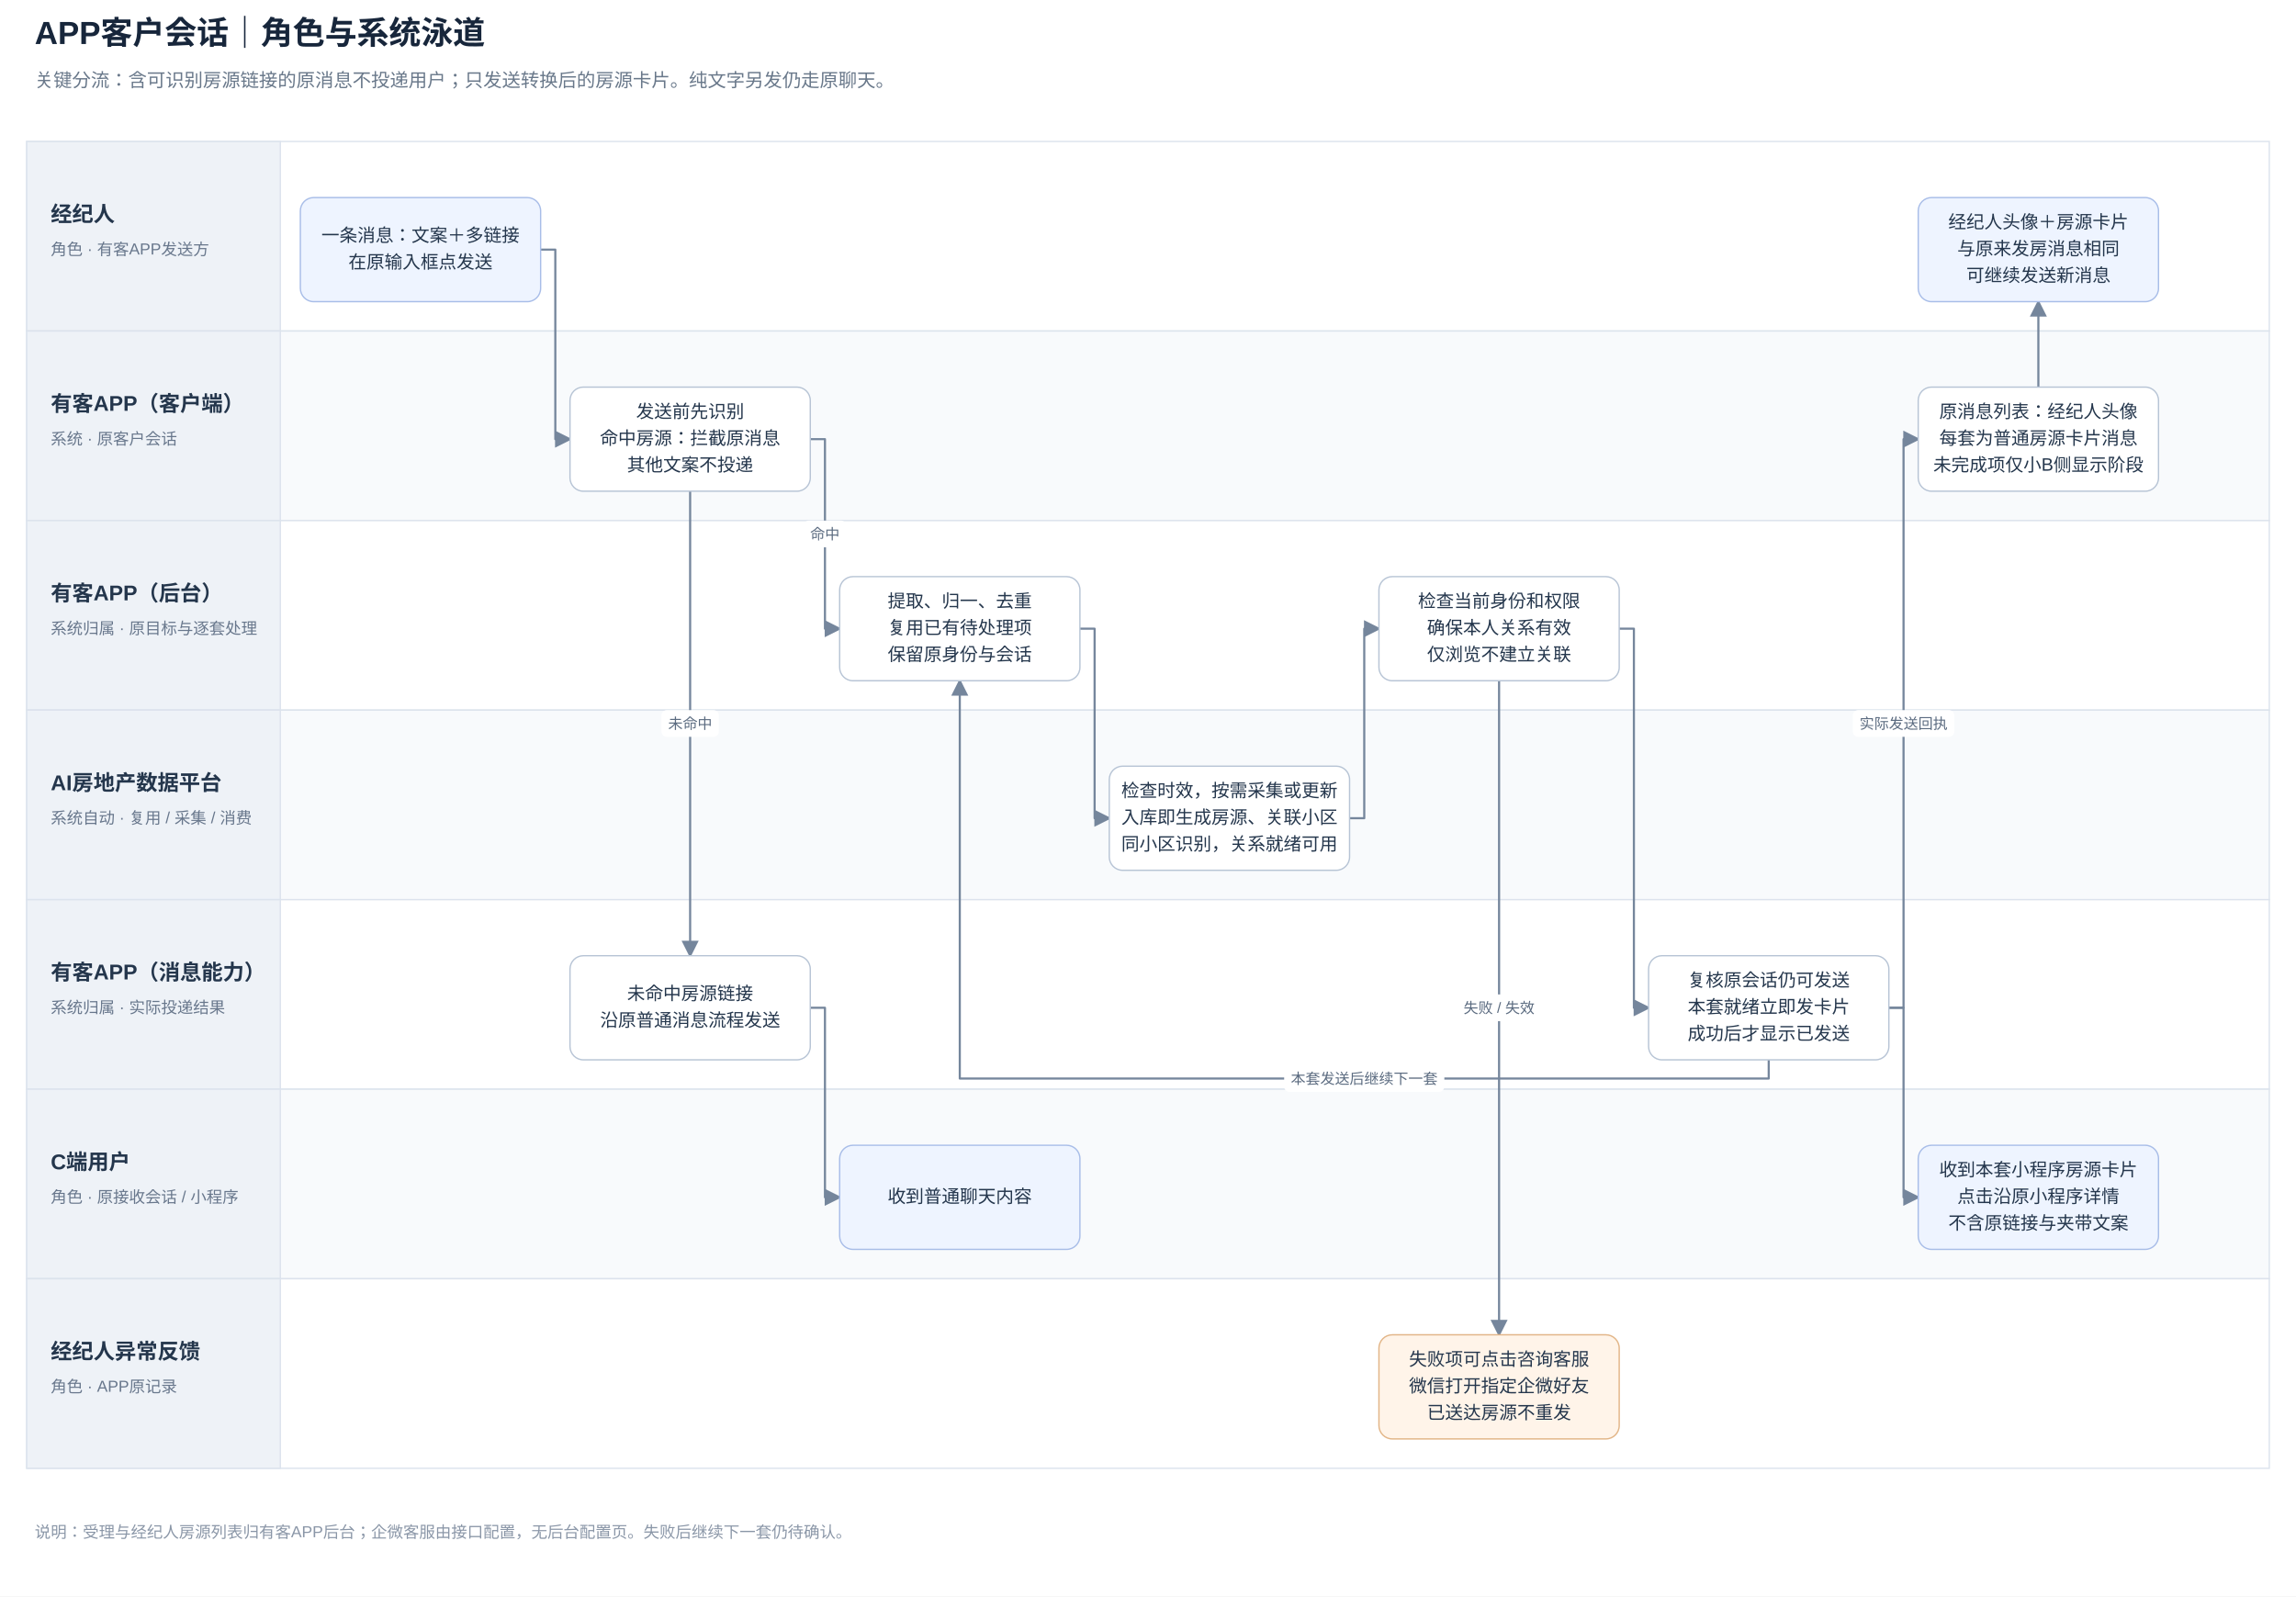
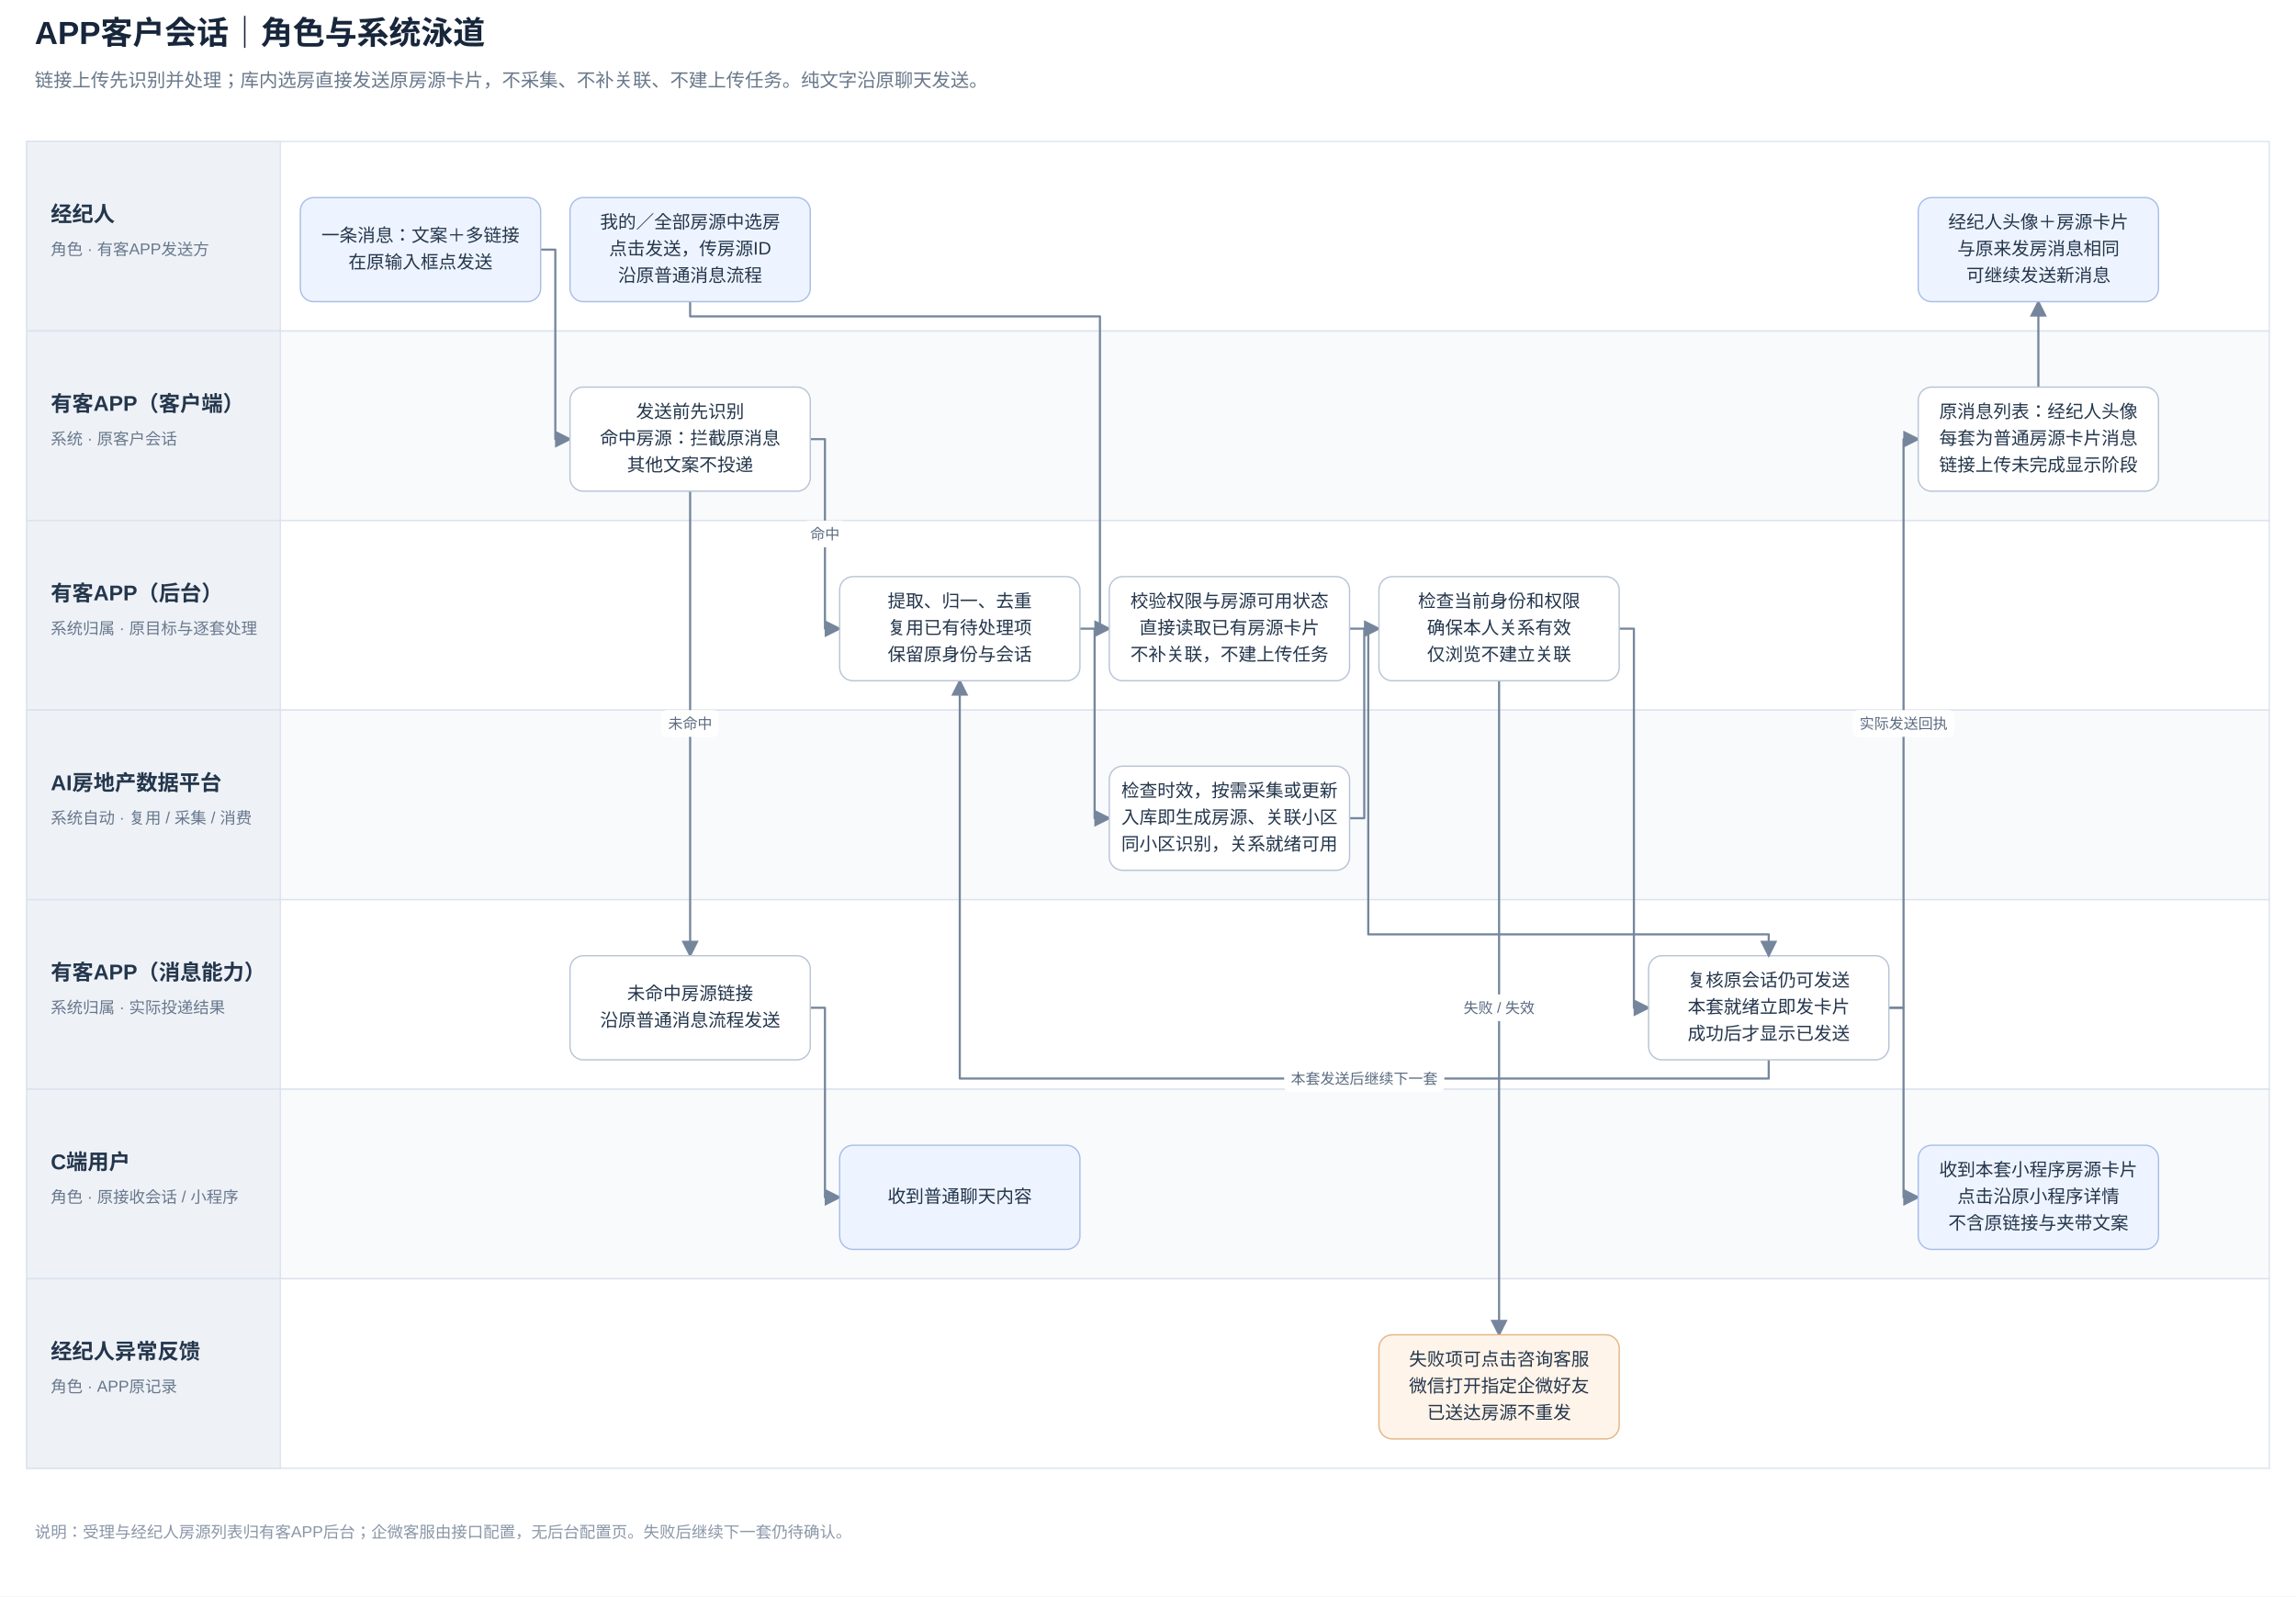
<svg xmlns="http://www.w3.org/2000/svg" style="font-family:PingFang SC,Microsoft YaHei,Arial,sans-serif" width="1720" height="1196" viewBox="0 0 1720 1196">
  <defs>
    <marker id="arrow-app-chat" markerWidth="8" markerHeight="8" refX="7" refY="4" orient="auto">
      <path d="M0,0 L8,4 L0,8 Z" fill="#75869c" />
    </marker>
  </defs>
  <rect width="100%" height="100%" fill="#fff" />
  <text x="26" y="33" font-size="24" font-weight="650" fill="#17263b">APP客户会话｜角色与系统泳道</text>
-   <text x="26" y="65" font-size="14" fill="#69788a">关键分流：含可识别房源链接的原消息不投递用户；只发送转换后的房源卡片。纯文字另发仍走原聊天。</text>
+   <text x="26" y="65" font-size="14" fill="#69788a">链接上传先识别并处理；库内选房直接发送原房源卡片，不采集、不补关联、不建上传任务。纯文字沿原聊天发送。</text>
  <rect x="20" y="106" width="1680" height="142" fill="#ffffff" stroke="#dce3ed" />
  <rect x="20" y="106" width="190" height="142" fill="#eef2f7" stroke="#dce3ed" />
  <text x="38" y="166" font-size="16" font-weight="650" fill="#24364c">经纪人</text>
  <text x="38" y="191" font-size="12" font-weight="400" fill="#68778c">角色 · 有客APP发送方</text>
  <rect x="20" y="248" width="1680" height="142" fill="#f8fafc" stroke="#dce3ed" />
  <rect x="20" y="248" width="190" height="142" fill="#eef2f7" stroke="#dce3ed" />
  <text x="38" y="308" font-size="16" font-weight="650" fill="#24364c">有客APP（客户端）</text>
  <text x="38" y="333" font-size="12" font-weight="400" fill="#68778c">系统 · 原客户会话</text>
  <rect x="20" y="390" width="1680" height="142" fill="#ffffff" stroke="#dce3ed" />
  <rect x="20" y="390" width="190" height="142" fill="#eef2f7" stroke="#dce3ed" />
  <text x="38" y="450" font-size="16" font-weight="650" fill="#24364c">有客APP（后台）</text>
  <text x="38" y="475" font-size="12" font-weight="400" fill="#68778c">系统归属 · 原目标与逐套处理</text>
  <rect x="20" y="532" width="1680" height="142" fill="#f8fafc" stroke="#dce3ed" />
  <rect x="20" y="532" width="190" height="142" fill="#eef2f7" stroke="#dce3ed" />
  <text x="38" y="592" font-size="16" font-weight="650" fill="#24364c">AI房地产数据平台</text>
  <text x="38" y="617" font-size="12" font-weight="400" fill="#68778c">系统自动 · 复用 / 采集 / 消费</text>
  <rect x="20" y="674" width="1680" height="142" fill="#ffffff" stroke="#dce3ed" />
  <rect x="20" y="674" width="190" height="142" fill="#eef2f7" stroke="#dce3ed" />
  <text x="38" y="734" font-size="16" font-weight="650" fill="#24364c">有客APP（消息能力）</text>
  <text x="38" y="759" font-size="12" font-weight="400" fill="#68778c">系统归属 · 实际投递结果</text>
  <rect x="20" y="816" width="1680" height="142" fill="#f8fafc" stroke="#dce3ed" />
  <rect x="20" y="816" width="190" height="142" fill="#eef2f7" stroke="#dce3ed" />
  <text x="38" y="876" font-size="16" font-weight="650" fill="#24364c">C端用户</text>
  <text x="38" y="901" font-size="12" font-weight="400" fill="#68778c">角色 · 原接收会话 / 小程序</text>
  <rect x="20" y="958" width="1680" height="142" fill="#ffffff" stroke="#dce3ed" />
  <rect x="20" y="958" width="190" height="142" fill="#eef2f7" stroke="#dce3ed" />
  <text x="38" y="1018" font-size="16" font-weight="650" fill="#24364c">经纪人异常反馈</text>
  <text x="38" y="1043" font-size="12" font-weight="400" fill="#68778c">角色 · APP原记录</text>
  <polyline points="405,187 416,187 416,329 427,329" fill="none" stroke="#75869c" stroke-width="1.6" stroke-linejoin="round" marker-end="url(#arrow-app-chat)" />
  <polyline points="607,329 618,329 618,471 629,471" fill="none" stroke="#75869c" stroke-width="1.6" stroke-linejoin="round" marker-end="url(#arrow-app-chat)" />
  <rect x="602" y="390" width="32" height="20" rx="4" fill="#fff" />
  <text x="618" y="404" text-anchor="middle" font-size="11" fill="#5b6b80">命中</text>
  <polyline points="809,471 820,471 820,613 831,613" fill="none" stroke="#75869c" stroke-width="1.6" stroke-linejoin="round" marker-end="url(#arrow-app-chat)" />
  <polyline points="1011,613 1022,613 1022,471 1033,471" fill="none" stroke="#75869c" stroke-width="1.6" stroke-linejoin="round" marker-end="url(#arrow-app-chat)" />
  <polyline points="1213,471 1224,471 1224,755 1235,755" fill="none" stroke="#75869c" stroke-width="1.6" stroke-linejoin="round" marker-end="url(#arrow-app-chat)" />
  <polyline points="1415,755 1426,755 1426,897 1437,897" fill="none" stroke="#75869c" stroke-width="1.6" stroke-linejoin="round" marker-end="url(#arrow-app-chat)" />
  <polyline points="1415,755 1426,755 1426,329 1437,329" fill="none" stroke="#75869c" stroke-width="1.6" stroke-linejoin="round" marker-end="url(#arrow-app-chat)" />
  <rect x="1388" y="532" width="76" height="20" rx="4" fill="#fff" />
  <text x="1426" y="546" text-anchor="middle" font-size="11" fill="#5b6b80">实际发送回执</text>
  <polyline points="1527,290 1527,226" fill="none" stroke="#75869c" stroke-width="1.6" stroke-linejoin="round" marker-end="url(#arrow-app-chat)" />
  <polyline points="517,368 517,716" fill="none" stroke="#75869c" stroke-width="1.6" stroke-linejoin="round" marker-end="url(#arrow-app-chat)" />
  <rect x="495.5" y="532" width="43" height="20" rx="4" fill="#fff" />
  <text x="517" y="546" text-anchor="middle" font-size="11" fill="#5b6b80">未命中</text>
  <polyline points="607,755 618,755 618,897 629,897" fill="none" stroke="#75869c" stroke-width="1.6" stroke-linejoin="round" marker-end="url(#arrow-app-chat)" />
  <polyline points="1123,510 1123,1000" fill="none" stroke="#75869c" stroke-width="1.6" stroke-linejoin="round" marker-end="url(#arrow-app-chat)" />
  <rect x="1079.5" y="745" width="87" height="20" rx="4" fill="#fff" />
  <text x="1123" y="759" text-anchor="middle" font-size="11" fill="#5b6b80">失败 / 失效</text>
  <polyline points="1325,794 1325,808 719,808 719,528 719,510" fill="none" stroke="#75869c" stroke-width="1.6" stroke-linejoin="round" marker-end="url(#arrow-app-chat)" />
  <rect x="962" y="798" width="120" height="20" rx="4" fill="#fff" />
  <text x="1022" y="812" text-anchor="middle" font-size="11" fill="#5b6b80">本套发送后继续下一套</text>
  <rect x="225" y="148" width="180" height="78" rx="10" fill="#eef4ff" stroke="#a8bde8" />
  <text x="315" y="181" text-anchor="middle" font-size="13.5" fill="#24364c">一条消息：文案＋多链接</text>
  <text x="315" y="201" text-anchor="middle" font-size="13.5" fill="#24364c">在原输入框点发送</text>
  <rect x="427" y="290" width="180" height="78" rx="10" fill="#fff" stroke="#b7c4d5" />
  <text x="517" y="313" text-anchor="middle" font-size="13.5" fill="#24364c">发送前先识别</text>
  <text x="517" y="333" text-anchor="middle" font-size="13.5" fill="#24364c">命中房源：拦截原消息</text>
  <text x="517" y="353" text-anchor="middle" font-size="13.5" fill="#24364c">其他文案不投递</text>
  <rect x="629" y="432" width="180" height="78" rx="10" fill="#fff" stroke="#b7c4d5" />
  <text x="719" y="455" text-anchor="middle" font-size="13.5" fill="#24364c">提取、归一、去重</text>
  <text x="719" y="475" text-anchor="middle" font-size="13.5" fill="#24364c">复用已有待处理项</text>
  <text x="719" y="495" text-anchor="middle" font-size="13.5" fill="#24364c">保留原身份与会话</text>
  <rect x="831" y="574" width="180" height="78" rx="10" fill="#fff" stroke="#b7c4d5" />
  <text x="921" y="597" text-anchor="middle" font-size="13.5" fill="#24364c">检查时效，按需采集或更新</text>
  <text x="921" y="617" text-anchor="middle" font-size="13.5" fill="#24364c">入库即生成房源、关联小区</text>
  <text x="921" y="637" text-anchor="middle" font-size="13.5" fill="#24364c">同小区识别，关系就绪可用</text>
  <rect x="1033" y="432" width="180" height="78" rx="10" fill="#fff" stroke="#b7c4d5" />
  <text x="1123" y="455" text-anchor="middle" font-size="13.5" fill="#24364c">检查当前身份和权限</text>
  <text x="1123" y="475" text-anchor="middle" font-size="13.5" fill="#24364c">确保本人关系有效</text>
  <text x="1123" y="495" text-anchor="middle" font-size="13.5" fill="#24364c">仅浏览不建立关联</text>
  <rect x="1235" y="716" width="180" height="78" rx="10" fill="#fff" stroke="#b7c4d5" />
  <text x="1325" y="739" text-anchor="middle" font-size="13.5" fill="#24364c">复核原会话仍可发送</text>
  <text x="1325" y="759" text-anchor="middle" font-size="13.5" fill="#24364c">本套就绪立即发卡片</text>
  <text x="1325" y="779" text-anchor="middle" font-size="13.5" fill="#24364c">成功后才显示已发送</text>
  <rect x="1437" y="858" width="180" height="78" rx="10" fill="#eef4ff" stroke="#a8bde8" />
  <text x="1527" y="881" text-anchor="middle" font-size="13.5" fill="#24364c">收到本套小程序房源卡片</text>
  <text x="1527" y="901" text-anchor="middle" font-size="13.5" fill="#24364c">点击沿原小程序详情</text>
  <text x="1527" y="921" text-anchor="middle" font-size="13.5" fill="#24364c">不含原链接与夹带文案</text>
  <rect x="1437" y="290" width="180" height="78" rx="10" fill="#fff" stroke="#b7c4d5" />
  <text x="1527" y="313" text-anchor="middle" font-size="13.5" fill="#24364c">原消息列表：经纪人头像</text>
  <text x="1527" y="333" text-anchor="middle" font-size="13.5" fill="#24364c">每套为普通房源卡片消息</text>
-   <text x="1527" y="353" text-anchor="middle" font-size="13.5" fill="#24364c">未完成项仅小B侧显示阶段</text>
+   <text x="1527" y="353" text-anchor="middle" font-size="13.5" fill="#24364c">链接上传未完成显示阶段</text>
  <rect x="1437" y="148" width="180" height="78" rx="10" fill="#eef4ff" stroke="#a8bde8" />
  <text x="1527" y="171" text-anchor="middle" font-size="13.5" fill="#24364c">经纪人头像＋房源卡片</text>
  <text x="1527" y="191" text-anchor="middle" font-size="13.5" fill="#24364c">与原来发房消息相同</text>
  <text x="1527" y="211" text-anchor="middle" font-size="13.5" fill="#24364c">可继续发送新消息</text>
  <rect x="427" y="716" width="180" height="78" rx="10" fill="#fff" stroke="#b7c4d5" />
  <text x="517" y="749" text-anchor="middle" font-size="13.5" fill="#24364c">未命中房源链接</text>
  <text x="517" y="769" text-anchor="middle" font-size="13.5" fill="#24364c">沿原普通消息流程发送</text>
  <rect x="629" y="858" width="180" height="78" rx="10" fill="#eef4ff" stroke="#a8bde8" />
  <text x="719" y="901" text-anchor="middle" font-size="13.5" fill="#24364c">收到普通聊天内容</text>
  <rect x="1033" y="1000" width="180" height="78" rx="10" fill="#fff4e9" stroke="#e2b587" />
  <text x="1123" y="1023" text-anchor="middle" font-size="13.5" fill="#24364c">失败项可点击咨询客服</text>
  <text x="1123" y="1043" text-anchor="middle" font-size="13.5" fill="#24364c">微信打开指定企微好友</text>
  <text x="1123" y="1063" text-anchor="middle" font-size="13.5" fill="#24364c">已送达房源不重发</text>
  <text x="26" y="1152" font-size="12" fill="#8a96a7">说明：受理与经纪人房源列表归有客APP后台；企微客服由接口配置，无后台配置页。失败后继续下一套仍待确认。</text>
+   <polyline points="517,226 517,237 824,237 824,471 831,471" fill="none" stroke="#75869c" stroke-width="1.6" stroke-linejoin="round" marker-end="url(#arrow-app-chat)" />
+   <polyline points="1011,471 1025,471 1025,700 1325,700 1325,716" fill="none" stroke="#75869c" stroke-width="1.6" stroke-linejoin="round" marker-end="url(#arrow-app-chat)" />
+   <rect x="427" y="148" width="180" height="78" rx="10" fill="#eef4ff" stroke="#a8bde8" />
+   <text x="517" y="171" text-anchor="middle" font-size="13.5" fill="#24364c">我的／全部房源中选房</text>
+   <text x="517" y="191" text-anchor="middle" font-size="13.5" fill="#24364c">点击发送，传房源ID</text>
+   <text x="517" y="211" text-anchor="middle" font-size="13.5" fill="#24364c">沿原普通消息流程</text>
+   <rect x="831" y="432" width="180" height="78" rx="10" fill="#fff" stroke="#b7c4d5" />
+   <text x="921" y="455" text-anchor="middle" font-size="13.5" fill="#24364c">校验权限与房源可用状态</text>
+   <text x="921" y="475" text-anchor="middle" font-size="13.5" fill="#24364c">直接读取已有房源卡片</text>
+   <text x="921" y="495" text-anchor="middle" font-size="13.5" fill="#24364c">不补关联，不建上传任务</text>
</svg>
